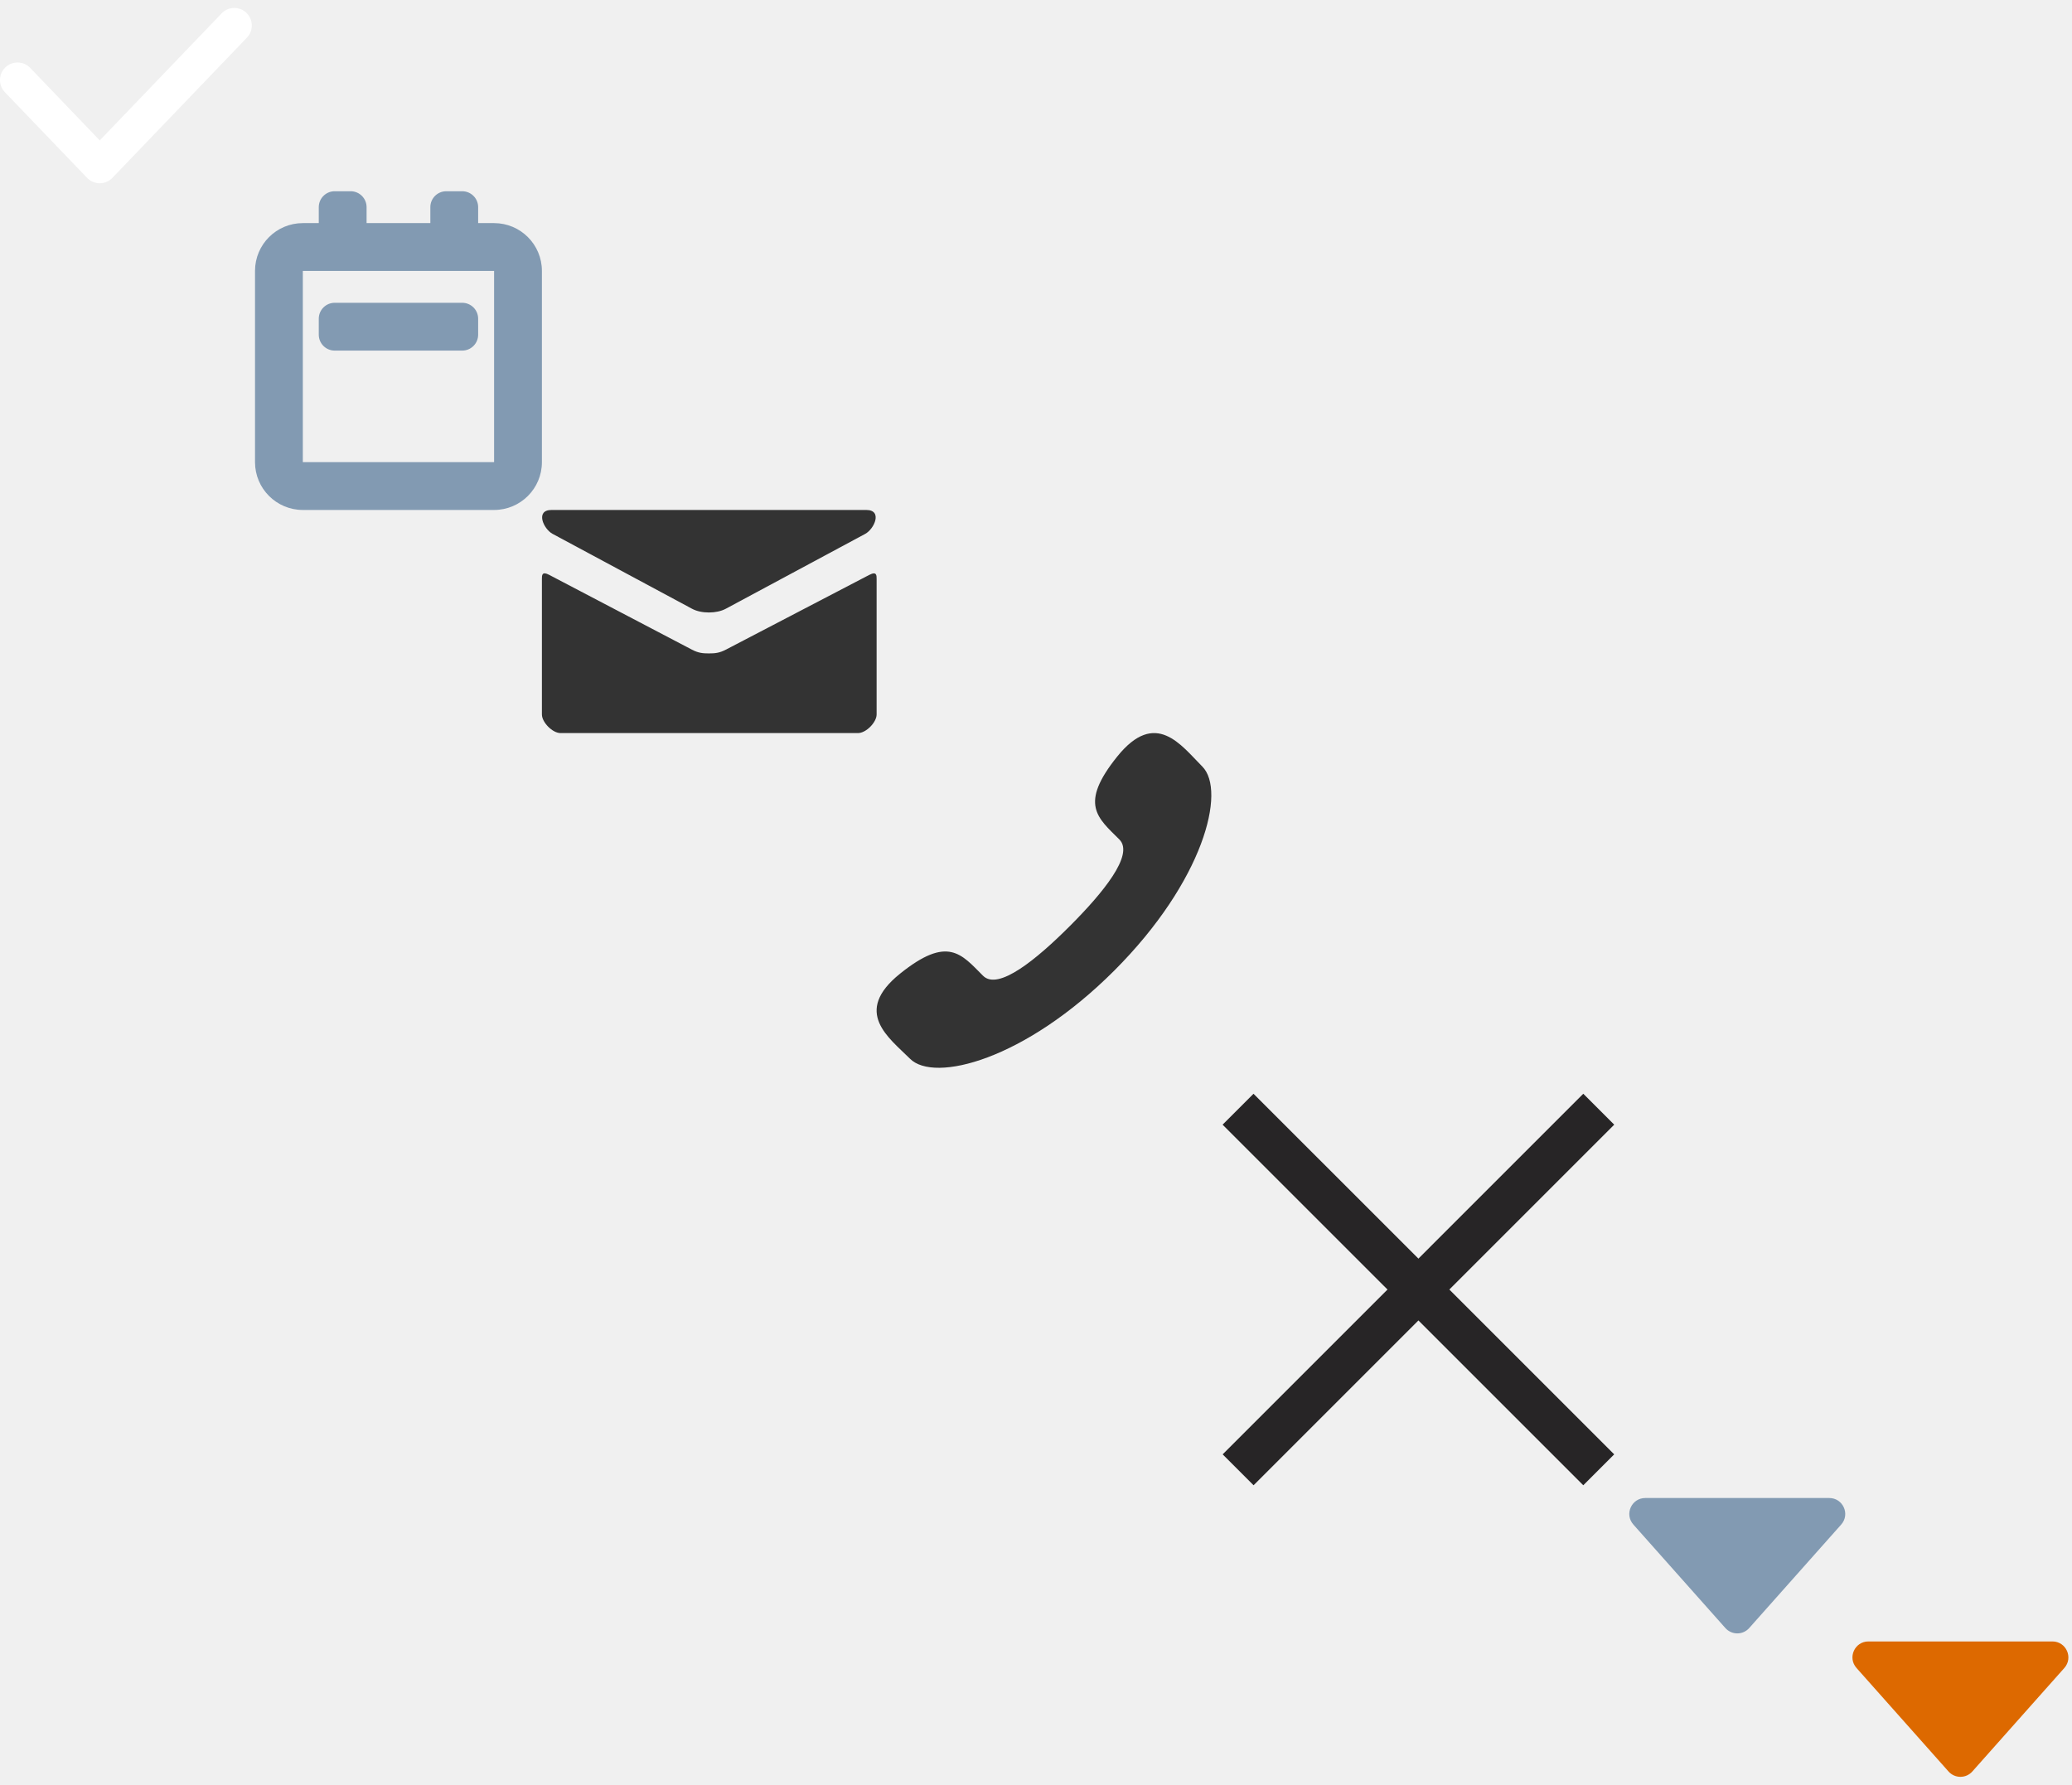
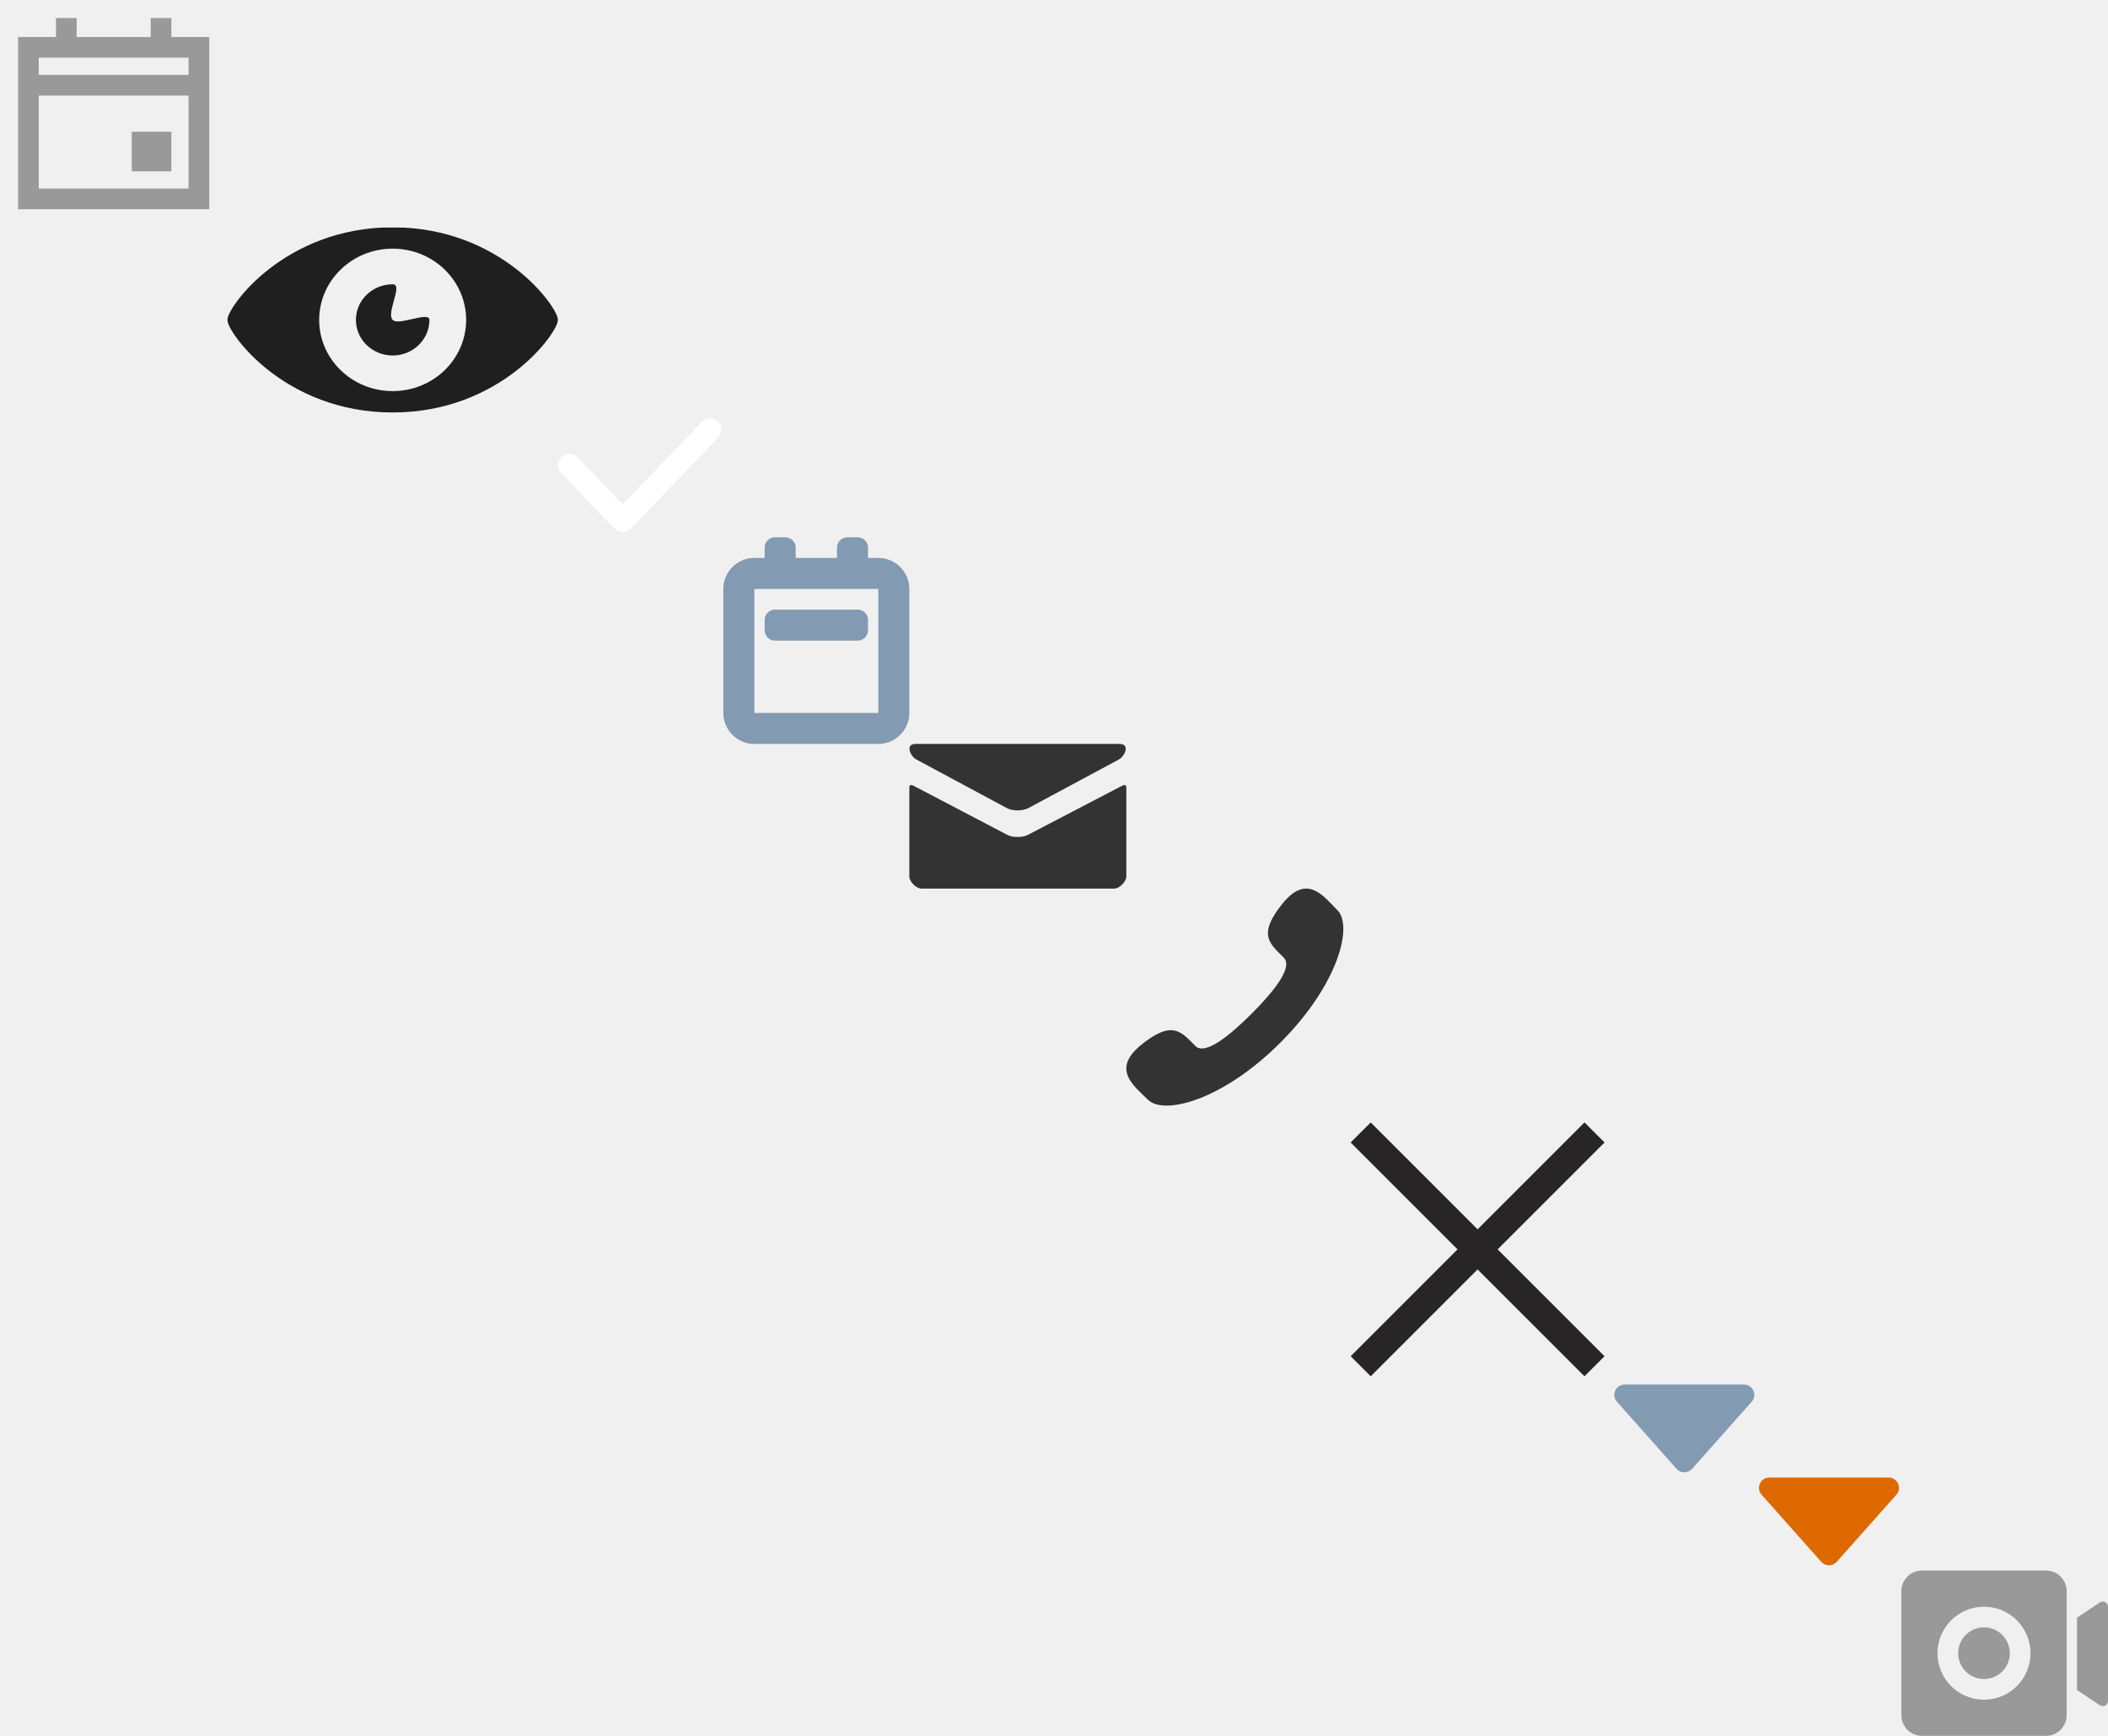
- <svg xmlns="http://www.w3.org/2000/svg" width="130" height="112" viewBox="0 0 130 112">
-   <svg width="16" height="12" fill="none" viewBox="0 0 16 12" id="form-checkbox-tick">
+ <svg xmlns="http://www.w3.org/2000/svg" width="204" height="168" viewBox="0 0 204 168">
+   <svg width="22" height="22" fill="none" viewBox="0 0 22 22" id="date">
+     <path d="M2.75 4.583h16.5V19.25H2.75V4.583zm16.5 3.667H2.75m3.667-3.667V2.75m9.167 1.833V2.75" stroke="#999" stroke-width="2" stroke-linecap="square" />
+     <path d="M15.583 13.75H13.75v1.833h1.833V13.75z" stroke="#999" stroke-width="2" stroke-linecap="square" />
+   </svg>
+   <svg width="32" height="18" fill="none" viewBox="0 0 32 18" id="eye" x="22" y="22">
+     <path opacity=".87" d="M16 0C5.502 0 0 7.731 0 8.96c0 1.226 5.502 8.96 16 8.96 10.496 0 16-7.734 16-8.96C32 7.731 26.496 0 16 0zm0 15.851c-3.928 0-7.112-3.085-7.112-6.891S12.072 2.066 16 2.066s7.11 3.088 7.11 6.894-3.182 6.891-7.11 6.891zm0-6.891c-.651-.715 1.06-3.446 0-3.446-1.965 0-3.557 1.544-3.557 3.446 0 1.902 1.592 3.446 3.557 3.446 1.963 0 3.557-1.544 3.557-3.446 0-.875-3.003.606-3.557 0z" fill="#000" />
+   </svg>
+   <svg width="16" height="12" fill="none" viewBox="0 0 16 12" id="form-checkbox-tick" x="54" y="40">
    <path fill-rule="evenodd" clip-rule="evenodd" d="M15.461.806a1.1 1.1 0 01.033 1.555l-8.442 8.8a1.1 1.1 0 01-1.587 0L.306 5.785A1.1 1.1 0 011.894 4.26l4.365 4.55L13.906.839a1.1 1.1 0 011.555-.033z" fill="#fff" />
  </svg>
-   <svg width="18" height="20" fill="none" viewBox="0 0 18 20" id="input-date" x="16" y="12">
+   <svg width="18" height="20" fill="none" viewBox="0 0 18 20" id="input-date" x="70" y="52">
    <path fill-rule="evenodd" clip-rule="evenodd" d="M12 0a1 1 0 00-1 1v1H7V1a1 1 0 00-1-1H5a1 1 0 00-1 1v1H3a3 3 0 00-3 3v12a3 3 0 003 3h12a3 3 0 003-3V5a3 3 0 00-3-3h-1V1a1 1 0 00-1-1h-1zM3 5h12v12H3V5zm1 4a1 1 0 001 1h8a1 1 0 001-1V8a1 1 0 00-1-1H5a1 1 0 00-1 1v1z" fill="#829AB2" />
  </svg>
-   <svg width="21" height="14" fill="none" viewBox="0 0 21 14" id="mail" x="34" y="32">
+   <svg width="21" height="14" fill="none" viewBox="0 0 21 14" id="mail" x="88" y="72">
    <path d="M.67 1.5l8.75 4.7c.294.158.674.233 1.057.233.382 0 .763-.075 1.057-.232.294-.158 8.18-4.395 8.75-4.7.57-.307 1.11-1.501.063-1.501H.607C-.438 0 .1 1.194.67 1.5zm19.878 2.57c-.647.338-8.618 4.491-9.014 4.699-.397.207-.675.232-1.057.232-.383 0-.66-.025-1.057-.232-.397-.208-8.322-4.362-8.97-4.7-.455-.238-.45.041-.45.256v8.508C0 13.323.66 14 1.167 14h18.666C20.34 14 21 13.323 21 12.833V4.326c0-.215.005-.493-.451-.255z" fill="#333" />
  </svg>
-   <svg width="21" height="22" fill="none" viewBox="0 0 21 22" id="phone" x="55" y="46">
+   <svg width="21" height="22" fill="none" viewBox="0 0 21 22" id="phone" x="109" y="86">
    <path d="M12.116 12.117c-2.078 2.076-4.486 4.064-5.438 3.112-1.361-1.361-2.202-2.548-5.206-.133-3.002 2.413-.696 4.022.624 5.34 1.523 1.523 7.2.082 12.811-5.528 5.61-5.612 7.048-11.289 5.524-12.812-1.32-1.32-2.921-3.626-5.335-.623-2.414 3.002-1.228 3.843.136 5.205.948.952-1.039 3.36-3.116 5.439z" fill="#333" />
  </svg>
-   <svg width="26" height="26" fill="none" viewBox="0 0 26 26" id="popup-close" x="76" y="68">
+   <svg width="26" height="26" fill="none" viewBox="0 0 26 26" id="popup-close" x="130" y="108">
    <path d="M25.276 23.26L2.648.633l-1.94 1.94L23.337 25.2l1.94-1.94z" fill="#272526" />
    <path d="M23.338.632L.711 23.26l1.94 1.94L25.278 2.572l-1.94-1.94z" fill="#272526" />
  </svg>
-   <svg width="14" height="9" fill="none" viewBox="0 0 14 9" id="select2-arrow" x="102" y="94">
+   <svg width="14" height="9" fill="none" viewBox="0 0 14 9" id="select2-arrow" x="156" y="134">
    <path d="M.48 1.664C-.095 1.02.363 0 1.226 0h11.546c.863 0 1.32 1.02.748 1.664L7.747 8.16a1 1 0 01-1.494 0L.479 1.664z" fill="#829AB2" />
  </svg>
-   <svg width="14" height="9" fill="none" viewBox="0 0 14 9" id="select2-arrow-active" x="116" y="103">
+   <svg width="14" height="9" fill="none" viewBox="0 0 14 9" id="select2-arrow-active" x="170" y="143">
    <path d="M.48 1.664C-.095 1.02.363 0 1.226 0h11.546c.863 0 1.32 1.02.748 1.664L7.747 8.16a1 1 0 01-1.494 0L.479 1.664z" fill="#DD6900" />
  </svg>
+   <svg width="20" height="16" fill="none" viewBox="0 0 20 16" id="video" x="184" y="152">
+     <path d="M10.5 8a2.5 2.5 0 11-5.001-.001A2.5 2.5 0 0110.5 8zM16 2v12c0 1.1-.9 2-2 2H2c-1.1 0-2-.9-2-2V2C0 .9.9 0 2 0h12c1.1 0 2 .9 2 2zm-3.5 6a4.5 4.5 0 10-9 0 4.5 4.5 0 009 0zm6.715-4.914L17 4.562v7l2.215 1.477a.505.505 0 00.785-.42V3.506a.505.505 0 00-.785-.42z" fill="#999" />
+   </svg>
</svg>
